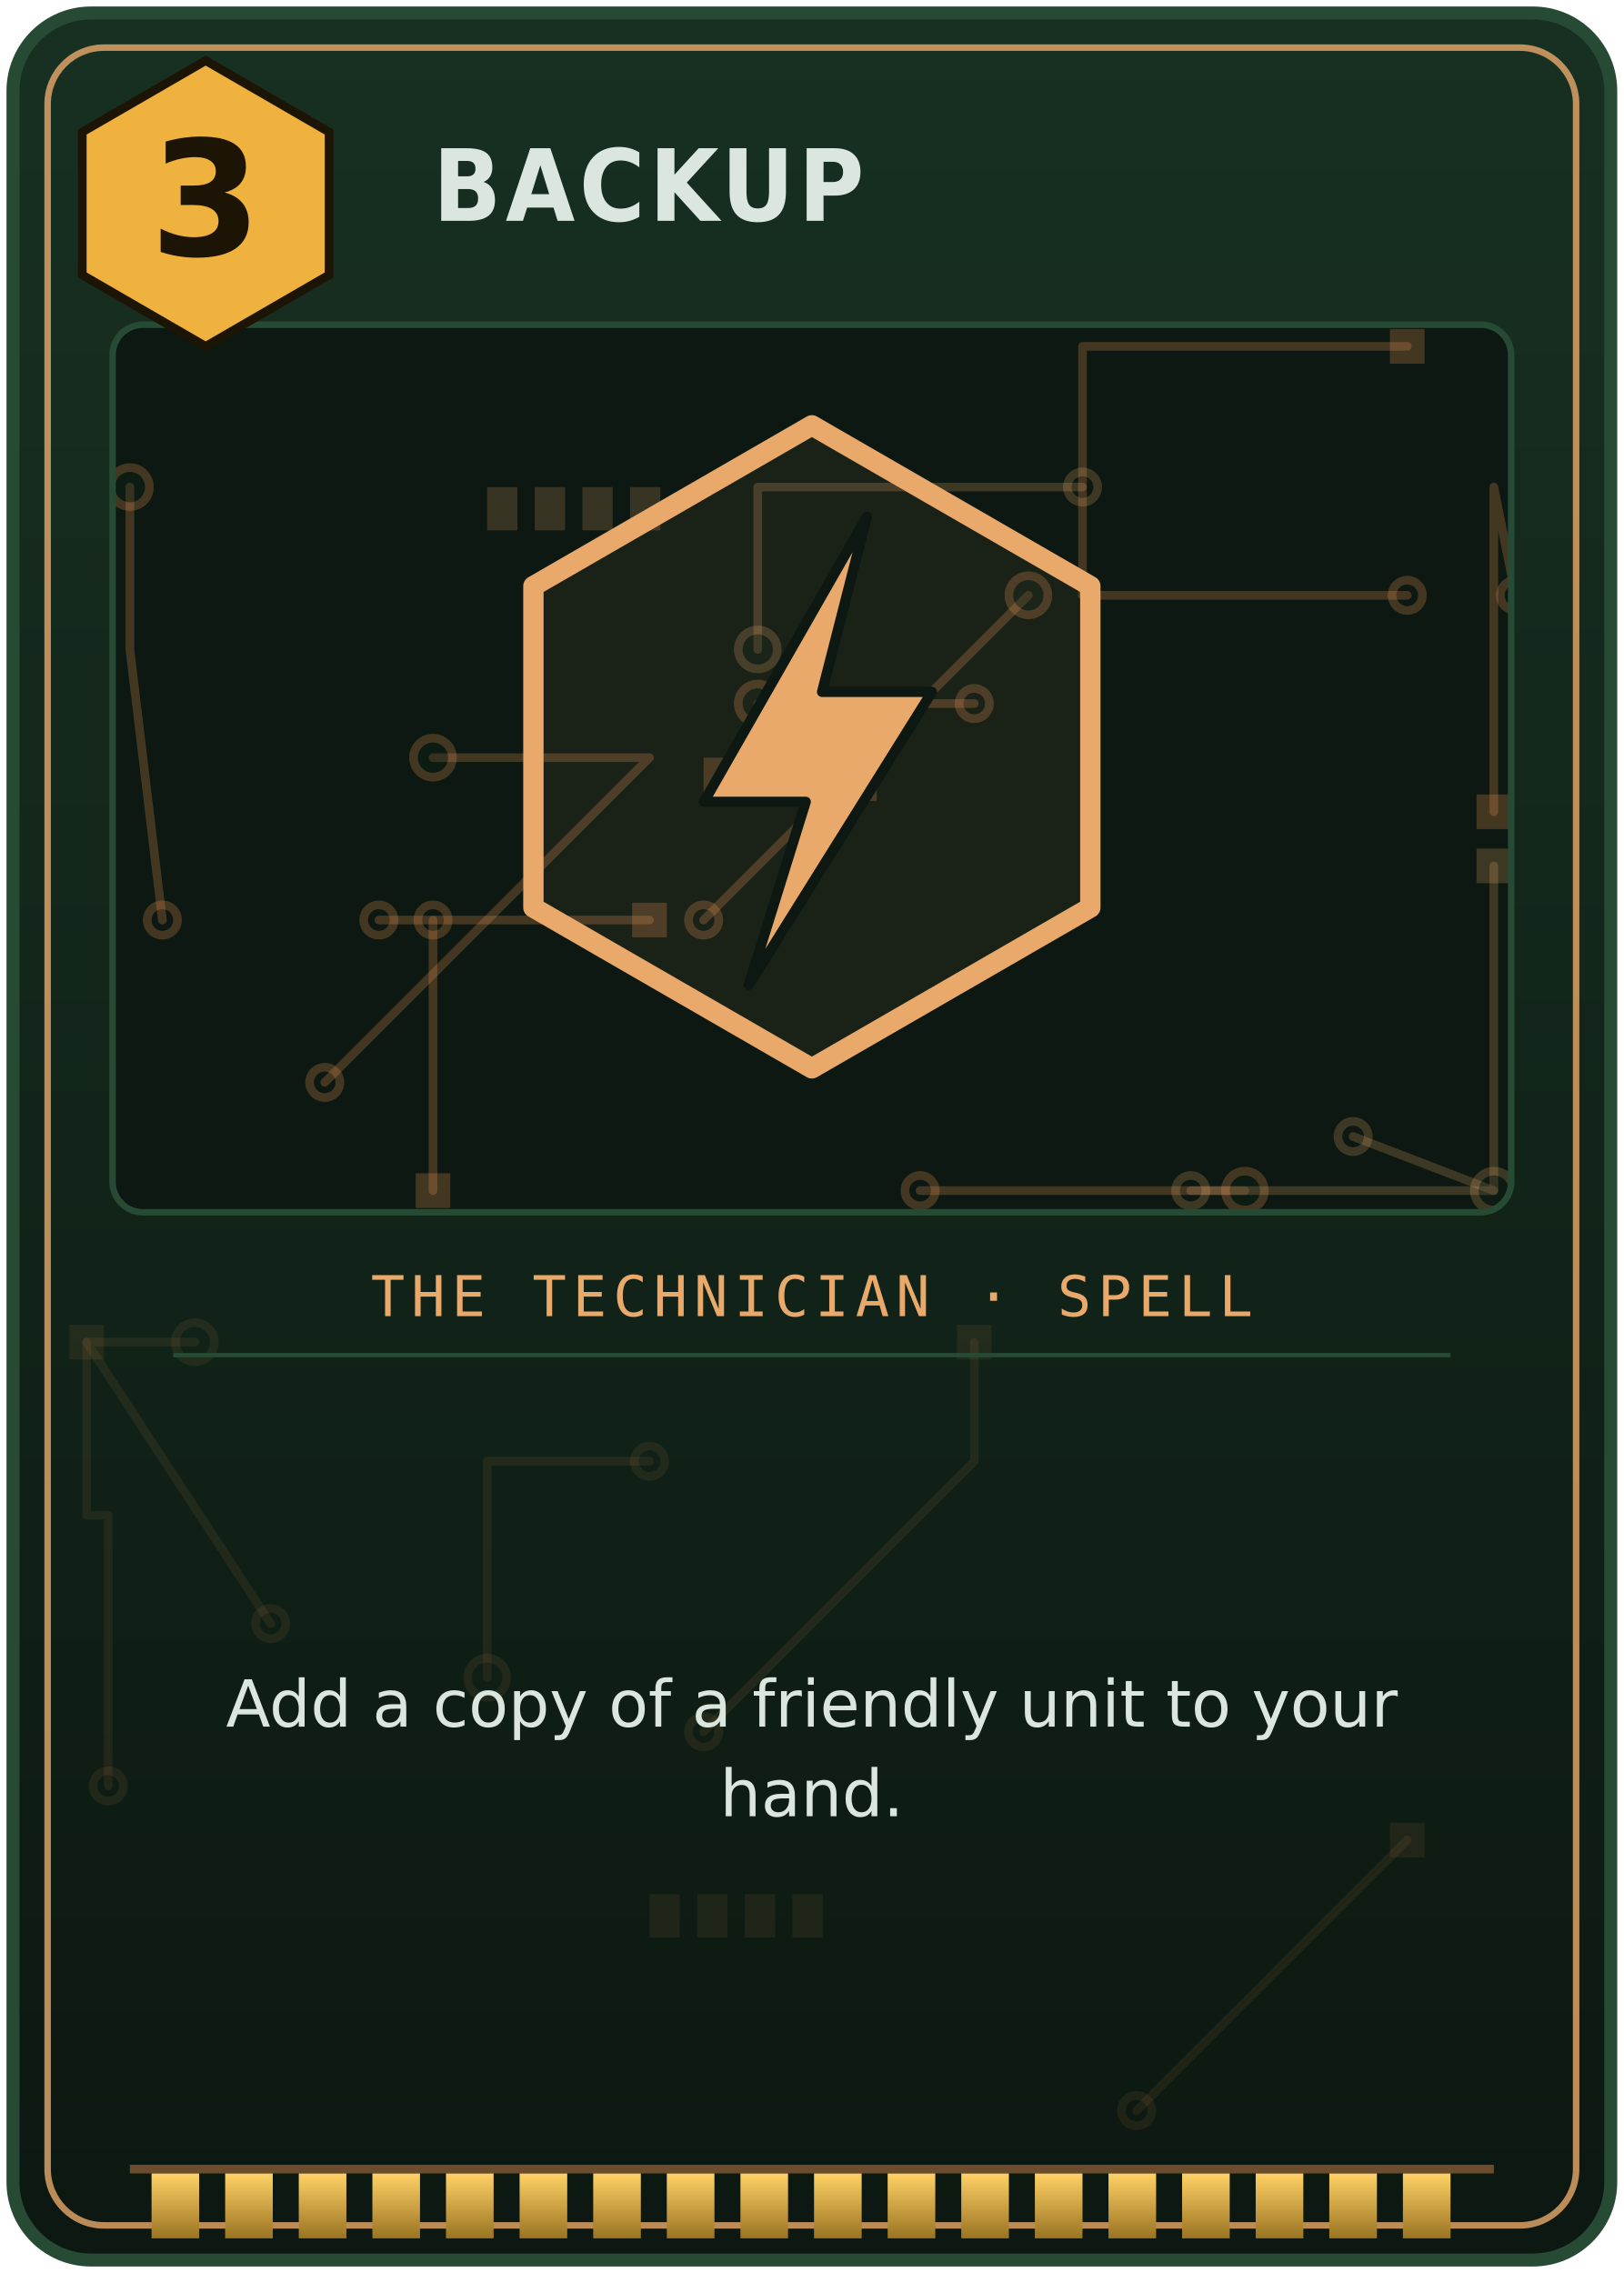
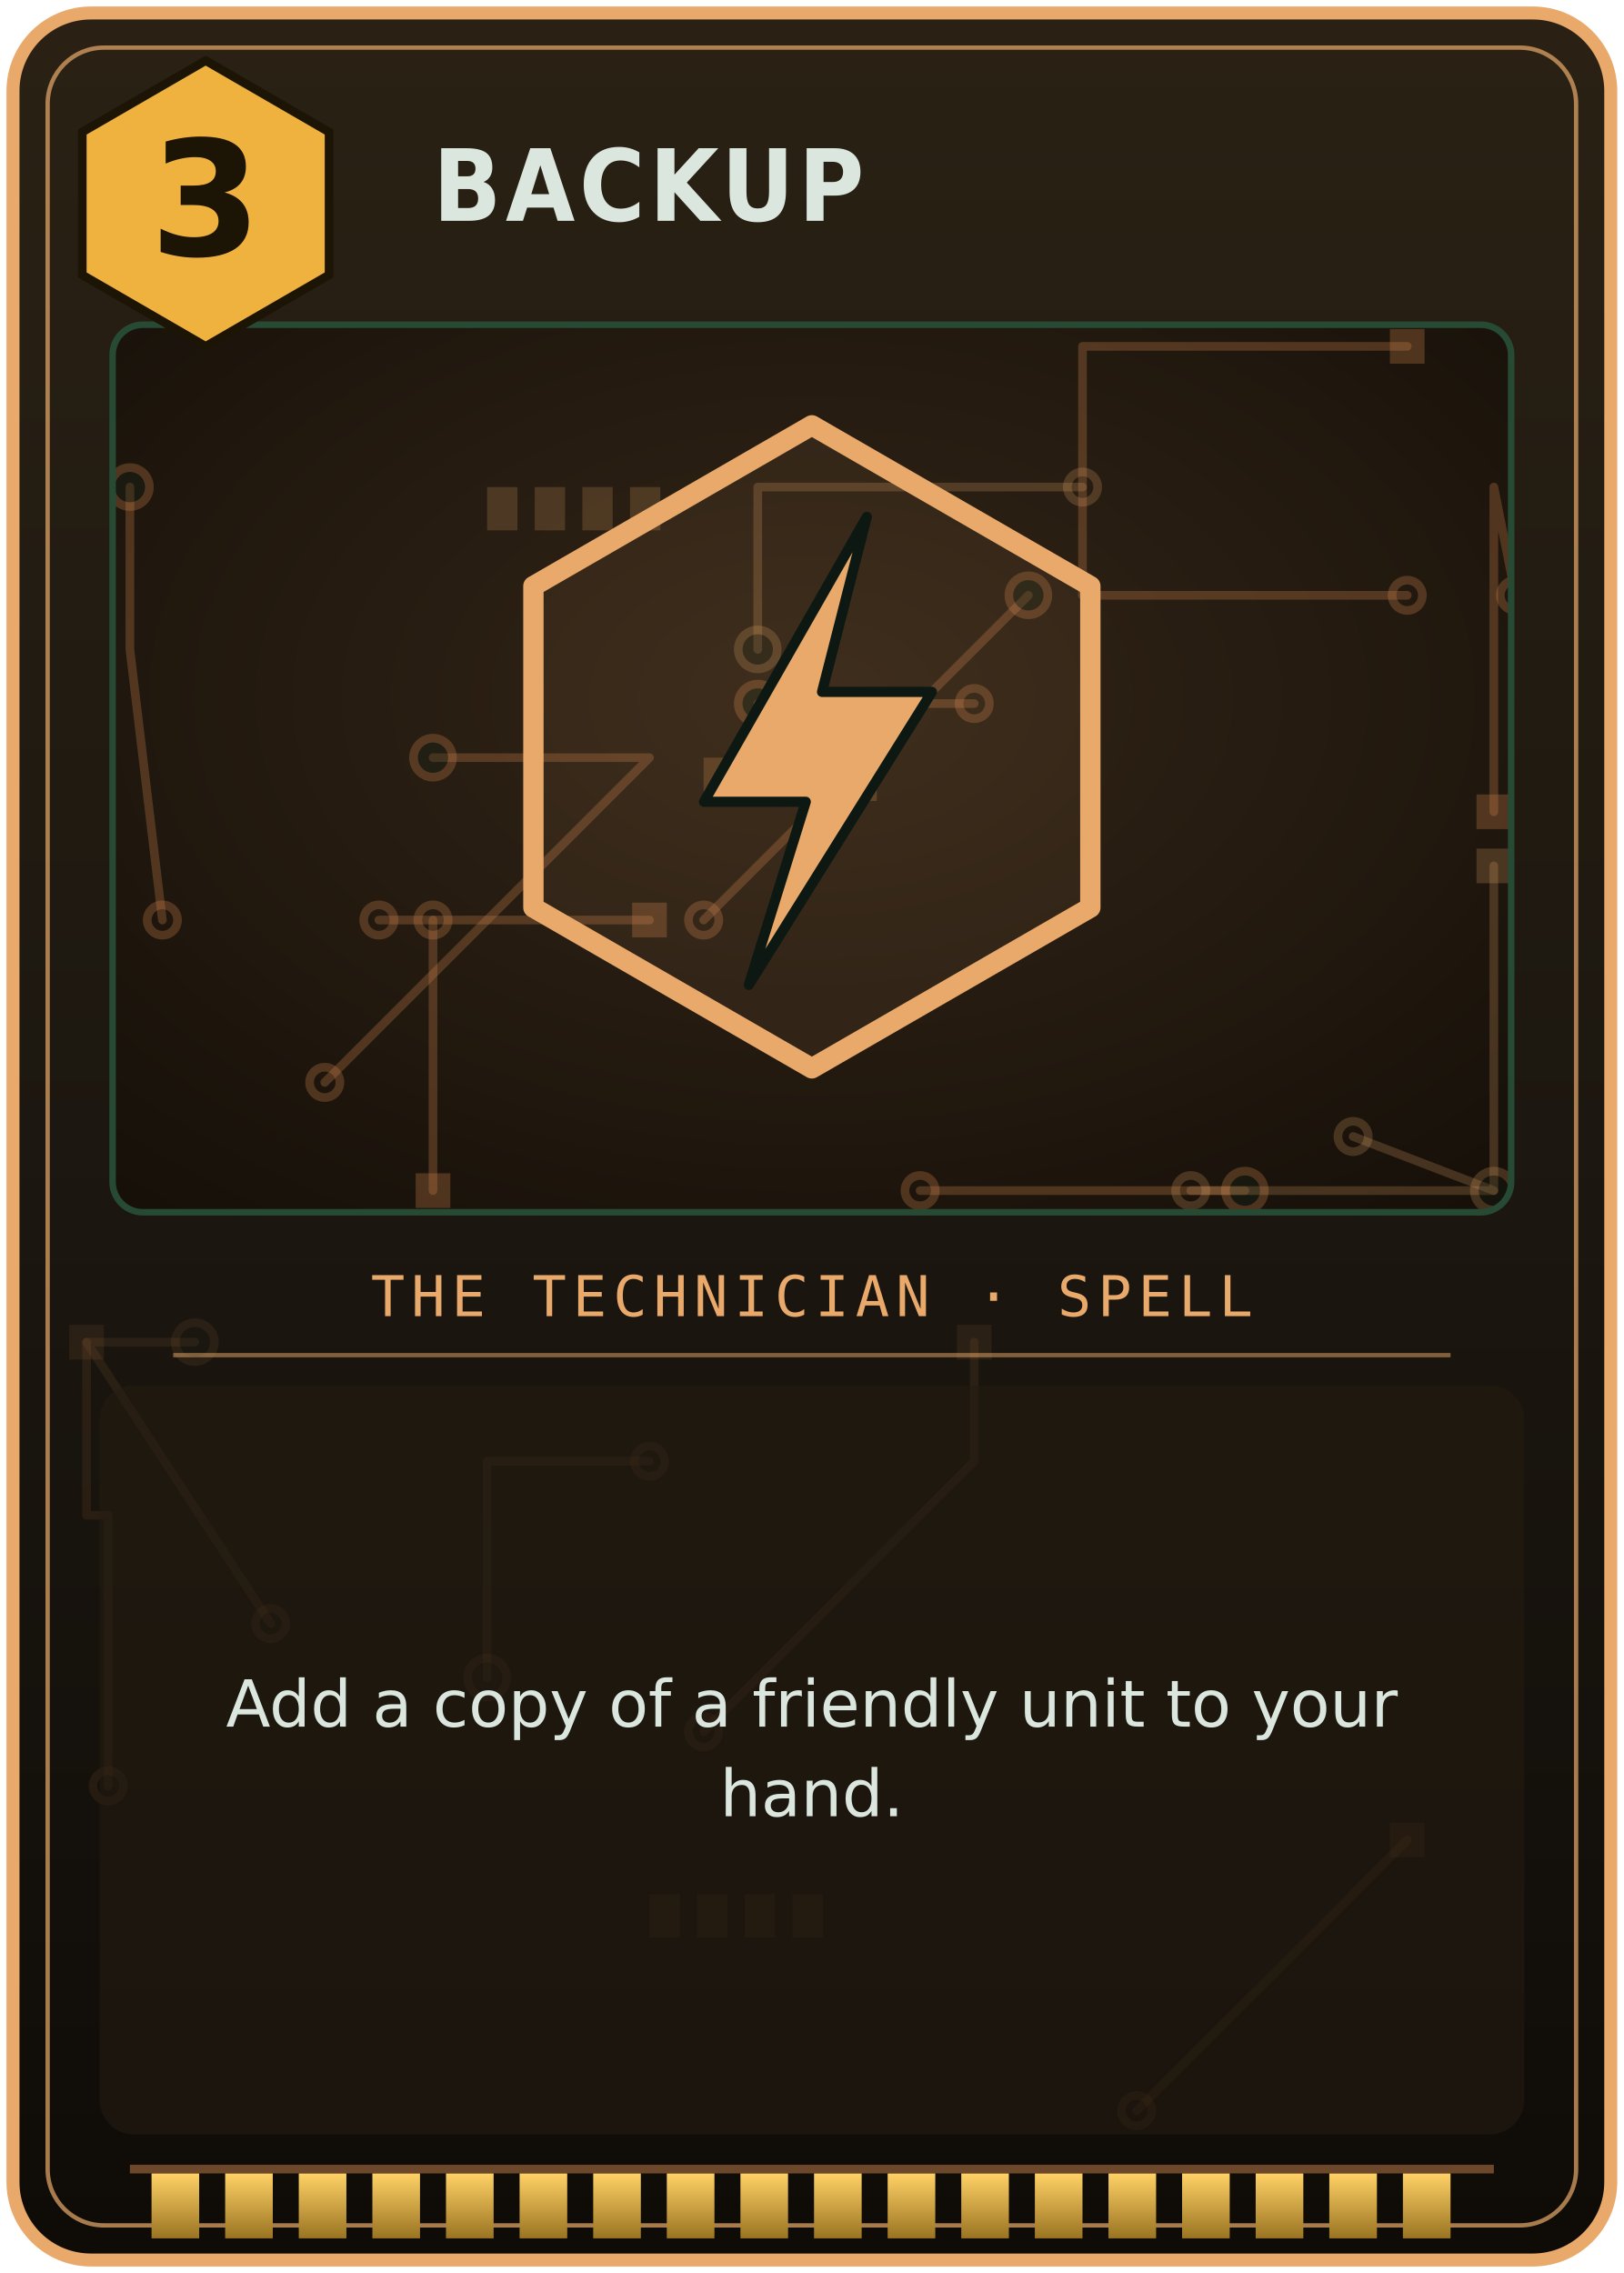
<svg xmlns="http://www.w3.org/2000/svg" width="750" height="1050" viewBox="0 0 750 1050">
  <defs>
    <linearGradient id="bggrad" x1="0" y1="0" x2="0" y2="1">
-       <stop offset="0" stop-color="#173021" />
-       <stop offset="0.5" stop-color="#122419" />
-       <stop offset="1" stop-color="#0c1811" />
+       <stop offset="0" stop-color="#2a2114" />
+       <stop offset="0.5" stop-color="#1c1710" />
+       <stop offset="1" stop-color="#0f0c08" />
    </linearGradient>
+     <radialGradient id="artgrad" cx="0.5" cy="0.42" r="0.75">
+       <stop offset="0" stop-color="#332517" />
+       <stop offset="1" stop-color="#161009" />
+     </radialGradient>
    <linearGradient id="guldgrad" x1="0" y1="0" x2="0" y2="1">
      <stop offset="0" stop-color="#ffd166" />
      <stop offset="1" stop-color="#9a7422" />
    </linearGradient>
    <clipPath id="artclip">
      <rect x="52" y="150" width="646" height="410" rx="14" />
    </clipPath>
  </defs>
-   <rect x="6" y="6" width="738" height="1038" rx="36" fill="url(#bggrad)" stroke="#274a35" stroke-width="6" />
-   <rect x="22" y="22" width="706" height="1006" rx="26" fill="none" stroke="#e8a96a" stroke-width="3" opacity="0.8" />
+   <rect x="6" y="6" width="738" height="1038" rx="36" fill="url(#bggrad)" stroke="#e8a96a" stroke-width="6" />
+   <rect x="22" y="22" width="706" height="1006" rx="26" fill="none" stroke="#e8a96a" stroke-width="2" opacity="0.7" />
  <circle cx="300" cy="675" r="7" fill="none" stroke="#c9814a" stroke-width="4" opacity="0.1" />
  <path d="M 300 675 L 225 675 L 225 775" fill="none" stroke="#c9814a" stroke-width="4" stroke-linecap="round" stroke-linejoin="round" opacity="0.1" />
  <circle cx="225" cy="775" r="9" fill="#122419" stroke="#c9814a" stroke-width="4" opacity="0.1" />
  <circle cx="50" cy="825" r="7" fill="none" stroke="#c9814a" stroke-width="4" opacity="0.1" />
  <path d="M 50 825 L 50 700 L 40 700 L 40 620" fill="none" stroke="#c9814a" stroke-width="4" stroke-linecap="round" stroke-linejoin="round" opacity="0.1" />
  <rect x="32" y="612" width="16" height="16" fill="#c9814a" opacity="0.1" />
  <circle cx="525" cy="975" r="7" fill="none" stroke="#c9814a" stroke-width="4" opacity="0.1" />
  <path d="M 525 975 L 650 850" fill="none" stroke="#c9814a" stroke-width="4" stroke-linecap="round" stroke-linejoin="round" opacity="0.1" />
  <rect x="642" y="842" width="16" height="16" fill="#c9814a" opacity="0.1" />
  <circle cx="125" cy="750" r="7" fill="none" stroke="#c9814a" stroke-width="4" opacity="0.1" />
  <path d="M 125 750 L 40 620 L 90 620" fill="none" stroke="#c9814a" stroke-width="4" stroke-linecap="round" stroke-linejoin="round" opacity="0.1" />
  <circle cx="90" cy="620" r="9" fill="#122419" stroke="#c9814a" stroke-width="4" opacity="0.1" />
  <circle cx="325" cy="800" r="7" fill="none" stroke="#c9814a" stroke-width="4" opacity="0.1" />
  <path d="M 325 800 L 450 675 L 450 620" fill="none" stroke="#c9814a" stroke-width="4" stroke-linecap="round" stroke-linejoin="round" opacity="0.1" />
  <rect x="442" y="612" width="16" height="16" fill="#c9814a" opacity="0.1" />
  <rect x="300" y="875" width="14" height="20" fill="#c9814a" opacity="0.09" />
  <rect x="322" y="875" width="14" height="20" fill="#c9814a" opacity="0.09" />
  <rect x="344" y="875" width="14" height="20" fill="#c9814a" opacity="0.09" />
  <rect x="366" y="875" width="14" height="20" fill="#c9814a" opacity="0.09" />
  <g clip-path="url(#artclip)">
-     <rect x="52" y="150" width="646" height="410" fill="#0c1811" />
+     <rect x="52" y="150" width="646" height="410" fill="url(#artgrad)" />
    <circle cx="425" cy="550" r="7" fill="none" stroke="#c9814a" stroke-width="4" opacity="0.3" />
    <path d="M 425 550 L 575 550" fill="none" stroke="#c9814a" stroke-width="4" stroke-linecap="round" stroke-linejoin="round" opacity="0.3" />
    <circle cx="575" cy="550" r="9" fill="#122419" stroke="#c9814a" stroke-width="4" opacity="0.3" />
    <circle cx="75" cy="425" r="7" fill="none" stroke="#c9814a" stroke-width="4" opacity="0.3" />
    <path d="M 75 425 L 60 300 L 60 225" fill="none" stroke="#c9814a" stroke-width="4" stroke-linecap="round" stroke-linejoin="round" opacity="0.3" />
    <circle cx="60" cy="225" r="9" fill="#122419" stroke="#c9814a" stroke-width="4" opacity="0.3" />
    <circle cx="175" cy="425" r="7" fill="none" stroke="#c9814a" stroke-width="4" opacity="0.3" />
    <path d="M 175 425 L 300 425" fill="none" stroke="#c9814a" stroke-width="4" stroke-linecap="round" stroke-linejoin="round" opacity="0.3" />
    <rect x="292" y="417" width="16" height="16" fill="#c9814a" opacity="0.3" />
    <circle cx="450" cy="325" r="7" fill="none" stroke="#c9814a" stroke-width="4" opacity="0.3" />
    <path d="M 450 325 L 350 325" fill="none" stroke="#c9814a" stroke-width="4" stroke-linecap="round" stroke-linejoin="round" opacity="0.3" />
    <circle cx="350" cy="325" r="9" fill="#122419" stroke="#c9814a" stroke-width="4" opacity="0.3" />
    <circle cx="150" cy="500" r="7" fill="none" stroke="#c9814a" stroke-width="4" opacity="0.3" />
    <path d="M 150 500 L 300 350 L 200 350" fill="none" stroke="#c9814a" stroke-width="4" stroke-linecap="round" stroke-linejoin="round" opacity="0.3" />
    <circle cx="200" cy="350" r="9" fill="#122419" stroke="#c9814a" stroke-width="4" opacity="0.3" />
    <circle cx="325" cy="425" r="7" fill="none" stroke="#c9814a" stroke-width="4" opacity="0.3" />
    <path d="M 325 425 L 475 275" fill="none" stroke="#c9814a" stroke-width="4" stroke-linecap="round" stroke-linejoin="round" opacity="0.3" />
    <circle cx="475" cy="275" r="9" fill="#122419" stroke="#c9814a" stroke-width="4" opacity="0.3" />
    <circle cx="700" cy="275" r="7" fill="none" stroke="#c9814a" stroke-width="4" opacity="0.3" />
    <path d="M 700 275 L 690 225 L 690 225 L 690 375" fill="none" stroke="#c9814a" stroke-width="4" stroke-linecap="round" stroke-linejoin="round" opacity="0.3" />
    <rect x="682" y="367" width="16" height="16" fill="#c9814a" opacity="0.3" />
    <circle cx="650" cy="275" r="7" fill="none" stroke="#c9814a" stroke-width="4" opacity="0.3" />
    <path d="M 650 275 L 500 275 L 500 160 L 650 160" fill="none" stroke="#c9814a" stroke-width="4" stroke-linecap="round" stroke-linejoin="round" opacity="0.3" />
    <rect x="642" y="152" width="16" height="16" fill="#c9814a" opacity="0.3" />
    <circle cx="200" cy="425" r="7" fill="none" stroke="#c9814a" stroke-width="4" opacity="0.3" />
    <path d="M 200 425 L 200 550" fill="none" stroke="#c9814a" stroke-width="4" stroke-linecap="round" stroke-linejoin="round" opacity="0.3" />
    <rect x="192" y="542" width="16" height="16" fill="#c9814a" opacity="0.3" />
    <rect x="325" y="350" width="14" height="20" fill="#c9814a" opacity="0.27" />
    <rect x="347" y="350" width="14" height="20" fill="#c9814a" opacity="0.27" />
    <rect x="369" y="350" width="14" height="20" fill="#c9814a" opacity="0.27" />
    <rect x="391" y="350" width="14" height="20" fill="#c9814a" opacity="0.27" />
    <circle cx="550" cy="550" r="7" fill="none" stroke="#e8a96a" stroke-width="4" opacity="0.22" />
    <path d="M 550 550 L 690 550 L 690 550 L 690 400" fill="none" stroke="#e8a96a" stroke-width="4" stroke-linecap="round" stroke-linejoin="round" opacity="0.22" />
    <rect x="682" y="392" width="16" height="16" fill="#e8a96a" opacity="0.22" />
    <circle cx="500" cy="225" r="7" fill="none" stroke="#e8a96a" stroke-width="4" opacity="0.22" />
    <path d="M 500 225 L 350 225 L 350 300" fill="none" stroke="#e8a96a" stroke-width="4" stroke-linecap="round" stroke-linejoin="round" opacity="0.22" />
    <circle cx="350" cy="300" r="9" fill="#122419" stroke="#e8a96a" stroke-width="4" opacity="0.22" />
    <circle cx="625" cy="525" r="7" fill="none" stroke="#e8a96a" stroke-width="4" opacity="0.22" />
    <path d="M 625 525 L 690 550" fill="none" stroke="#e8a96a" stroke-width="4" stroke-linecap="round" stroke-linejoin="round" opacity="0.22" />
    <circle cx="690" cy="550" r="9" fill="#122419" stroke="#e8a96a" stroke-width="4" opacity="0.22" />
    <rect x="225" y="225" width="14" height="20" fill="#e8a96a" opacity="0.198" />
    <rect x="247" y="225" width="14" height="20" fill="#e8a96a" opacity="0.198" />
    <rect x="269" y="225" width="14" height="20" fill="#e8a96a" opacity="0.198" />
    <rect x="291" y="225" width="14" height="20" fill="#e8a96a" opacity="0.198" />
    <g transform="translate(375 345) scale(0.940) translate(-375 -345)">
      <polygon points="511.832,266 511.832,424 375,503 238.168,424 238.168,266 375,187" fill="none" stroke="#e8a96a" stroke-width="10" stroke-linejoin="round" />
      <polygon points="511.832,266 511.832,424 375,503 238.168,424 238.168,266 375,187" fill="#e8a96a" opacity="0.07" />
      <path d="M 402 232 L 322 372 L 372 372 L 344 462 L 434 318 L 380 318 Z" fill="#e8a96a" stroke="#0c1811" stroke-width="5" stroke-linejoin="round" />
    </g>
  </g>
  <rect x="52" y="150" width="646" height="410" rx="14" fill="none" stroke="#274a35" stroke-width="3" />
  <text x="200" y="102" font-family="DejaVu Sans Condensed" font-weight="bold" font-size="46" letter-spacing="2" fill="#dbe7de">BACKUP</text>
  <polygon points="95,28 152,61 152,127 95,160 38,127 38,61" fill="#f0b23e" stroke="#1c1405" stroke-width="4" />
  <text x="95" y="118" text-anchor="middle" font-family="DejaVu Sans" font-weight="bold" font-size="74" fill="#1c1405">3</text>
  <text x="375" y="608" text-anchor="middle" font-family="DejaVu Sans Mono" font-size="26" letter-spacing="3" fill="#e8a96a">THE TECHNICIAN · SPELL</text>
-   <line x1="80" y1="626" x2="670" y2="626" stroke="#274a35" stroke-width="2" />
+   <line x1="80" y1="626" x2="670" y2="626" stroke="#e8a96a" stroke-width="2" opacity="0.5" />
+   <rect x="46" y="640" width="658" height="346" rx="16" fill="#241c11" opacity="0.55" />
  <text x="375" y="797.6" text-anchor="middle" font-family="DejaVu Sans" font-size="30" fill="#dbe7de">Add a copy of a friendly unit to your</text>
  <text x="375" y="839.0" text-anchor="middle" font-family="DejaVu Sans" font-size="30" fill="#dbe7de">hand.</text>
  <rect x="70" y="1004" width="22" height="30" fill="url(#guldgrad)" />
  <rect x="104" y="1004" width="22" height="30" fill="url(#guldgrad)" />
  <rect x="138" y="1004" width="22" height="30" fill="url(#guldgrad)" />
  <rect x="172" y="1004" width="22" height="30" fill="url(#guldgrad)" />
  <rect x="206" y="1004" width="22" height="30" fill="url(#guldgrad)" />
  <rect x="240" y="1004" width="22" height="30" fill="url(#guldgrad)" />
  <rect x="274" y="1004" width="22" height="30" fill="url(#guldgrad)" />
  <rect x="308" y="1004" width="22" height="30" fill="url(#guldgrad)" />
  <rect x="342" y="1004" width="22" height="30" fill="url(#guldgrad)" />
  <rect x="376" y="1004" width="22" height="30" fill="url(#guldgrad)" />
  <rect x="410" y="1004" width="22" height="30" fill="url(#guldgrad)" />
  <rect x="444" y="1004" width="22" height="30" fill="url(#guldgrad)" />
  <rect x="478" y="1004" width="22" height="30" fill="url(#guldgrad)" />
  <rect x="512" y="1004" width="22" height="30" fill="url(#guldgrad)" />
  <rect x="546" y="1004" width="22" height="30" fill="url(#guldgrad)" />
  <rect x="580" y="1004" width="22" height="30" fill="url(#guldgrad)" />
  <rect x="614" y="1004" width="22" height="30" fill="url(#guldgrad)" />
  <rect x="648" y="1004" width="22" height="30" fill="url(#guldgrad)" />
  <rect x="60" y="1000" width="630" height="4" fill="#c9814a" opacity="0.5" />
</svg>
